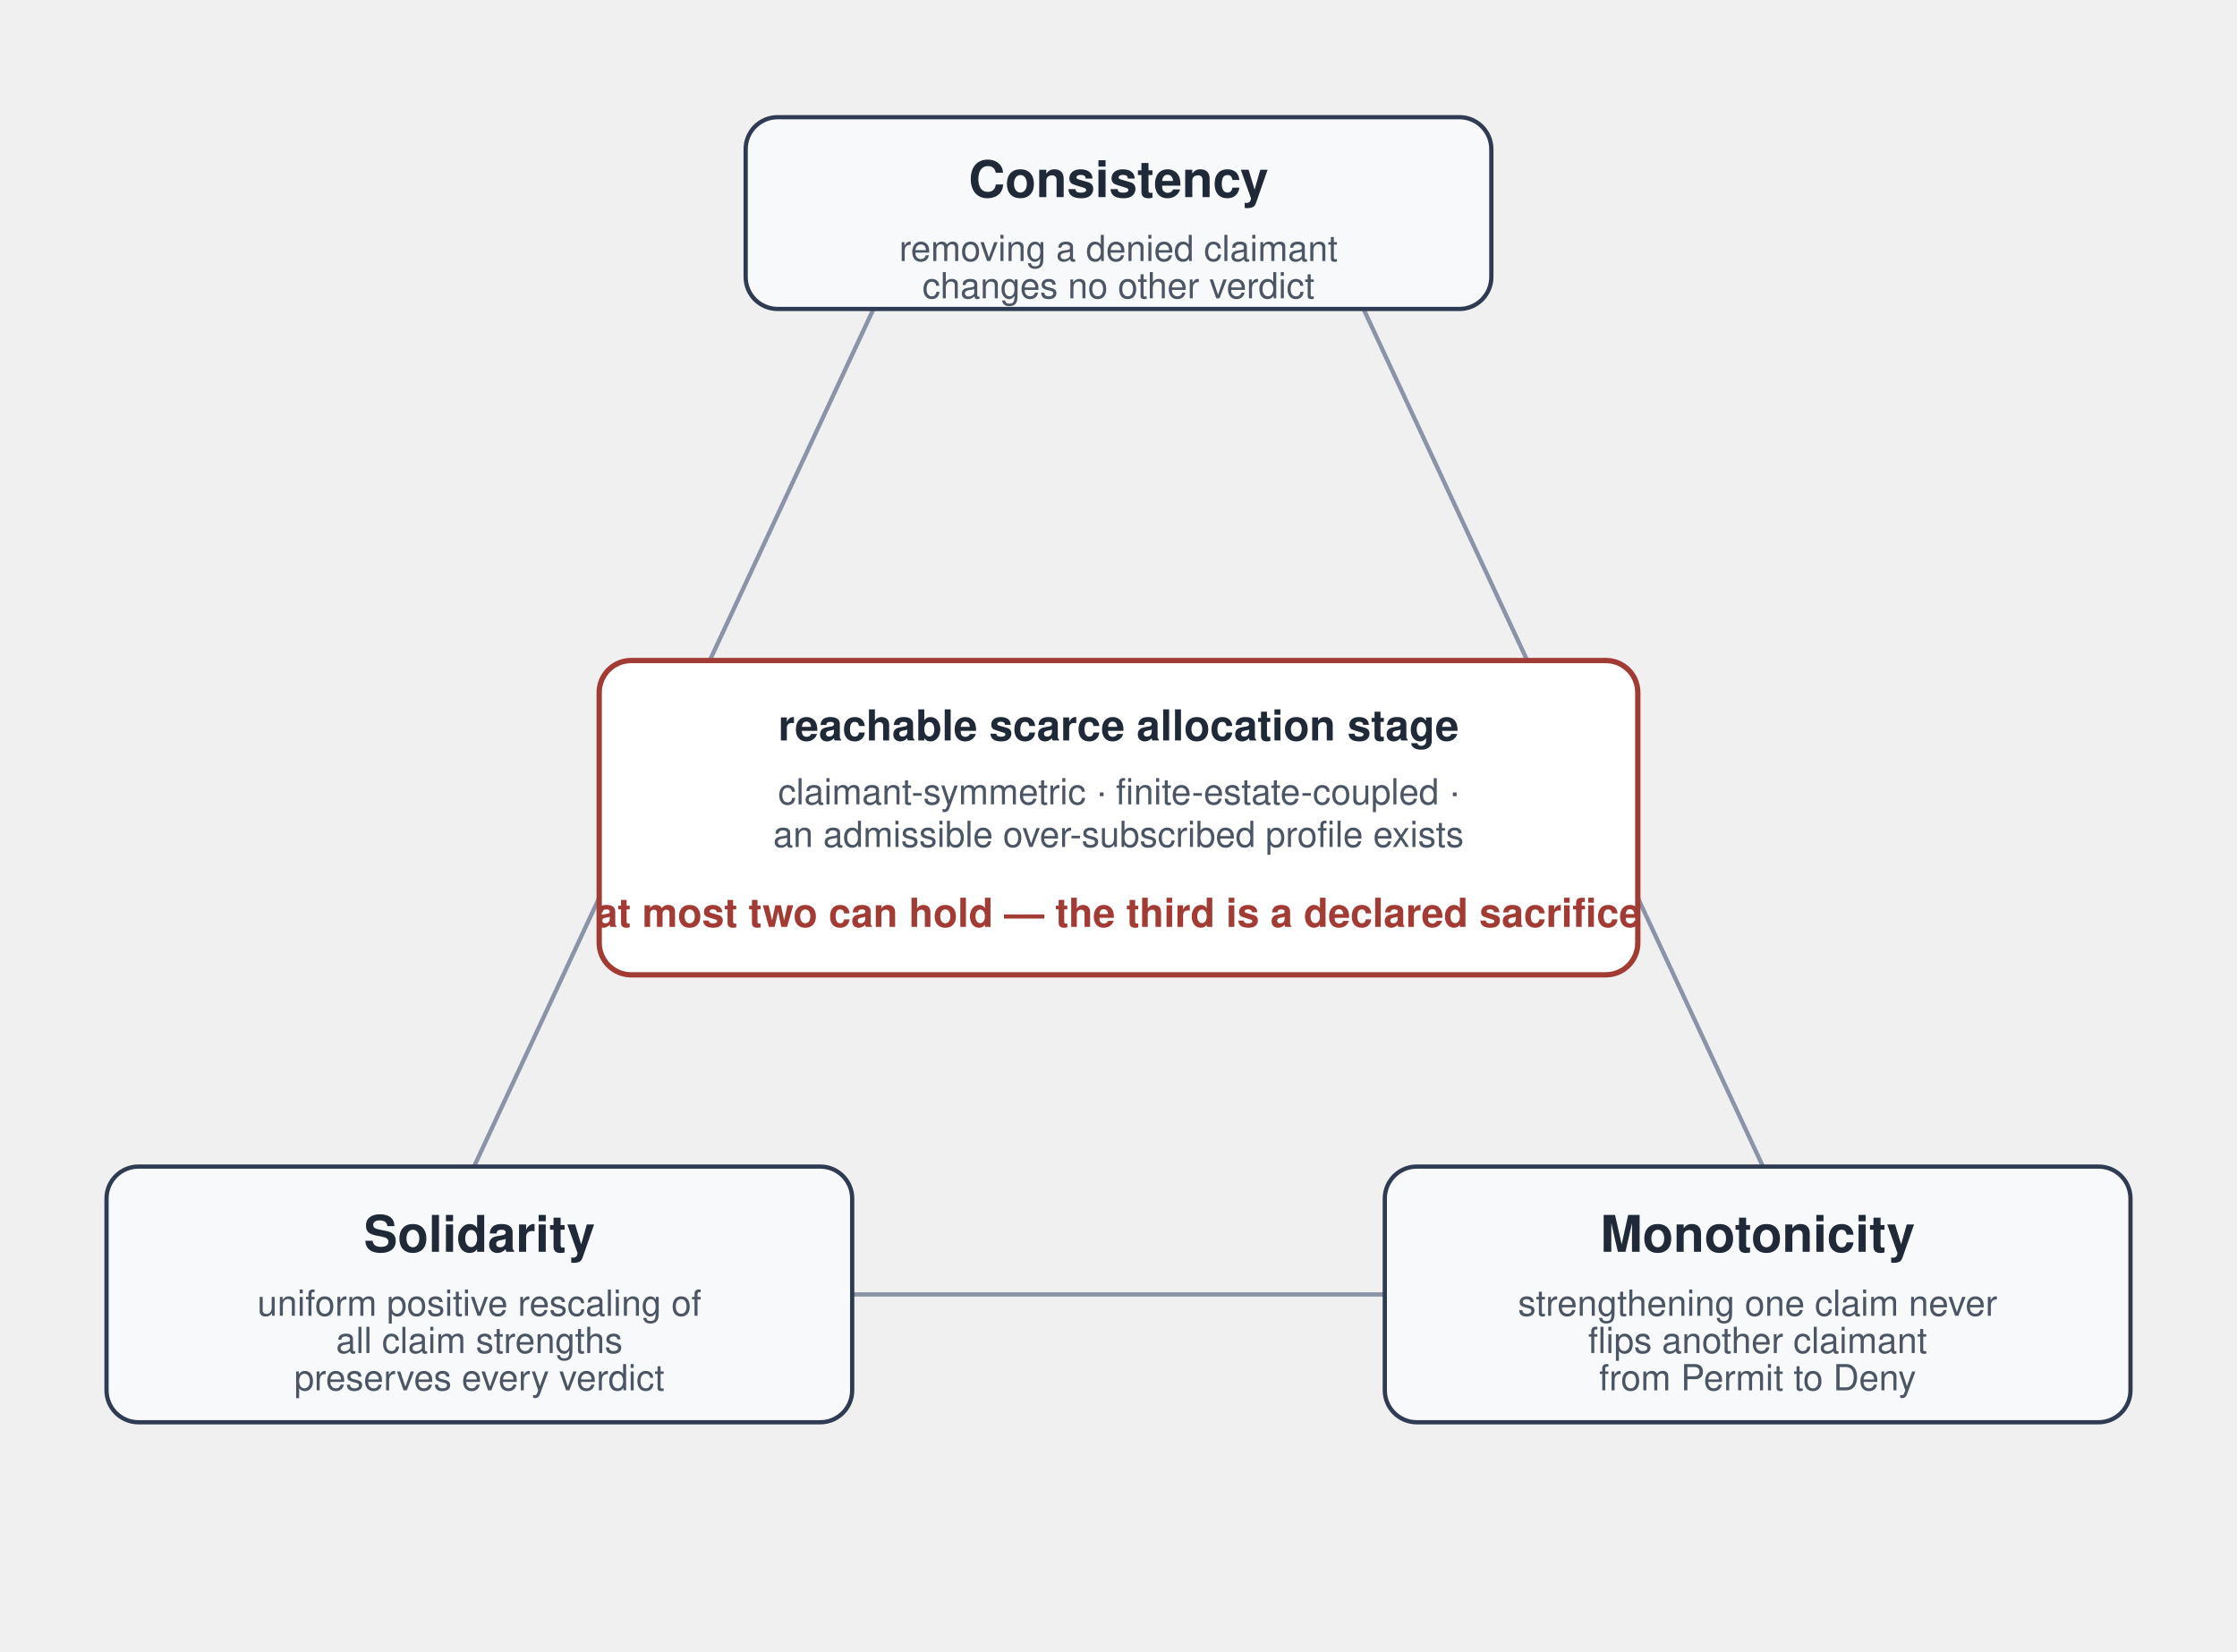
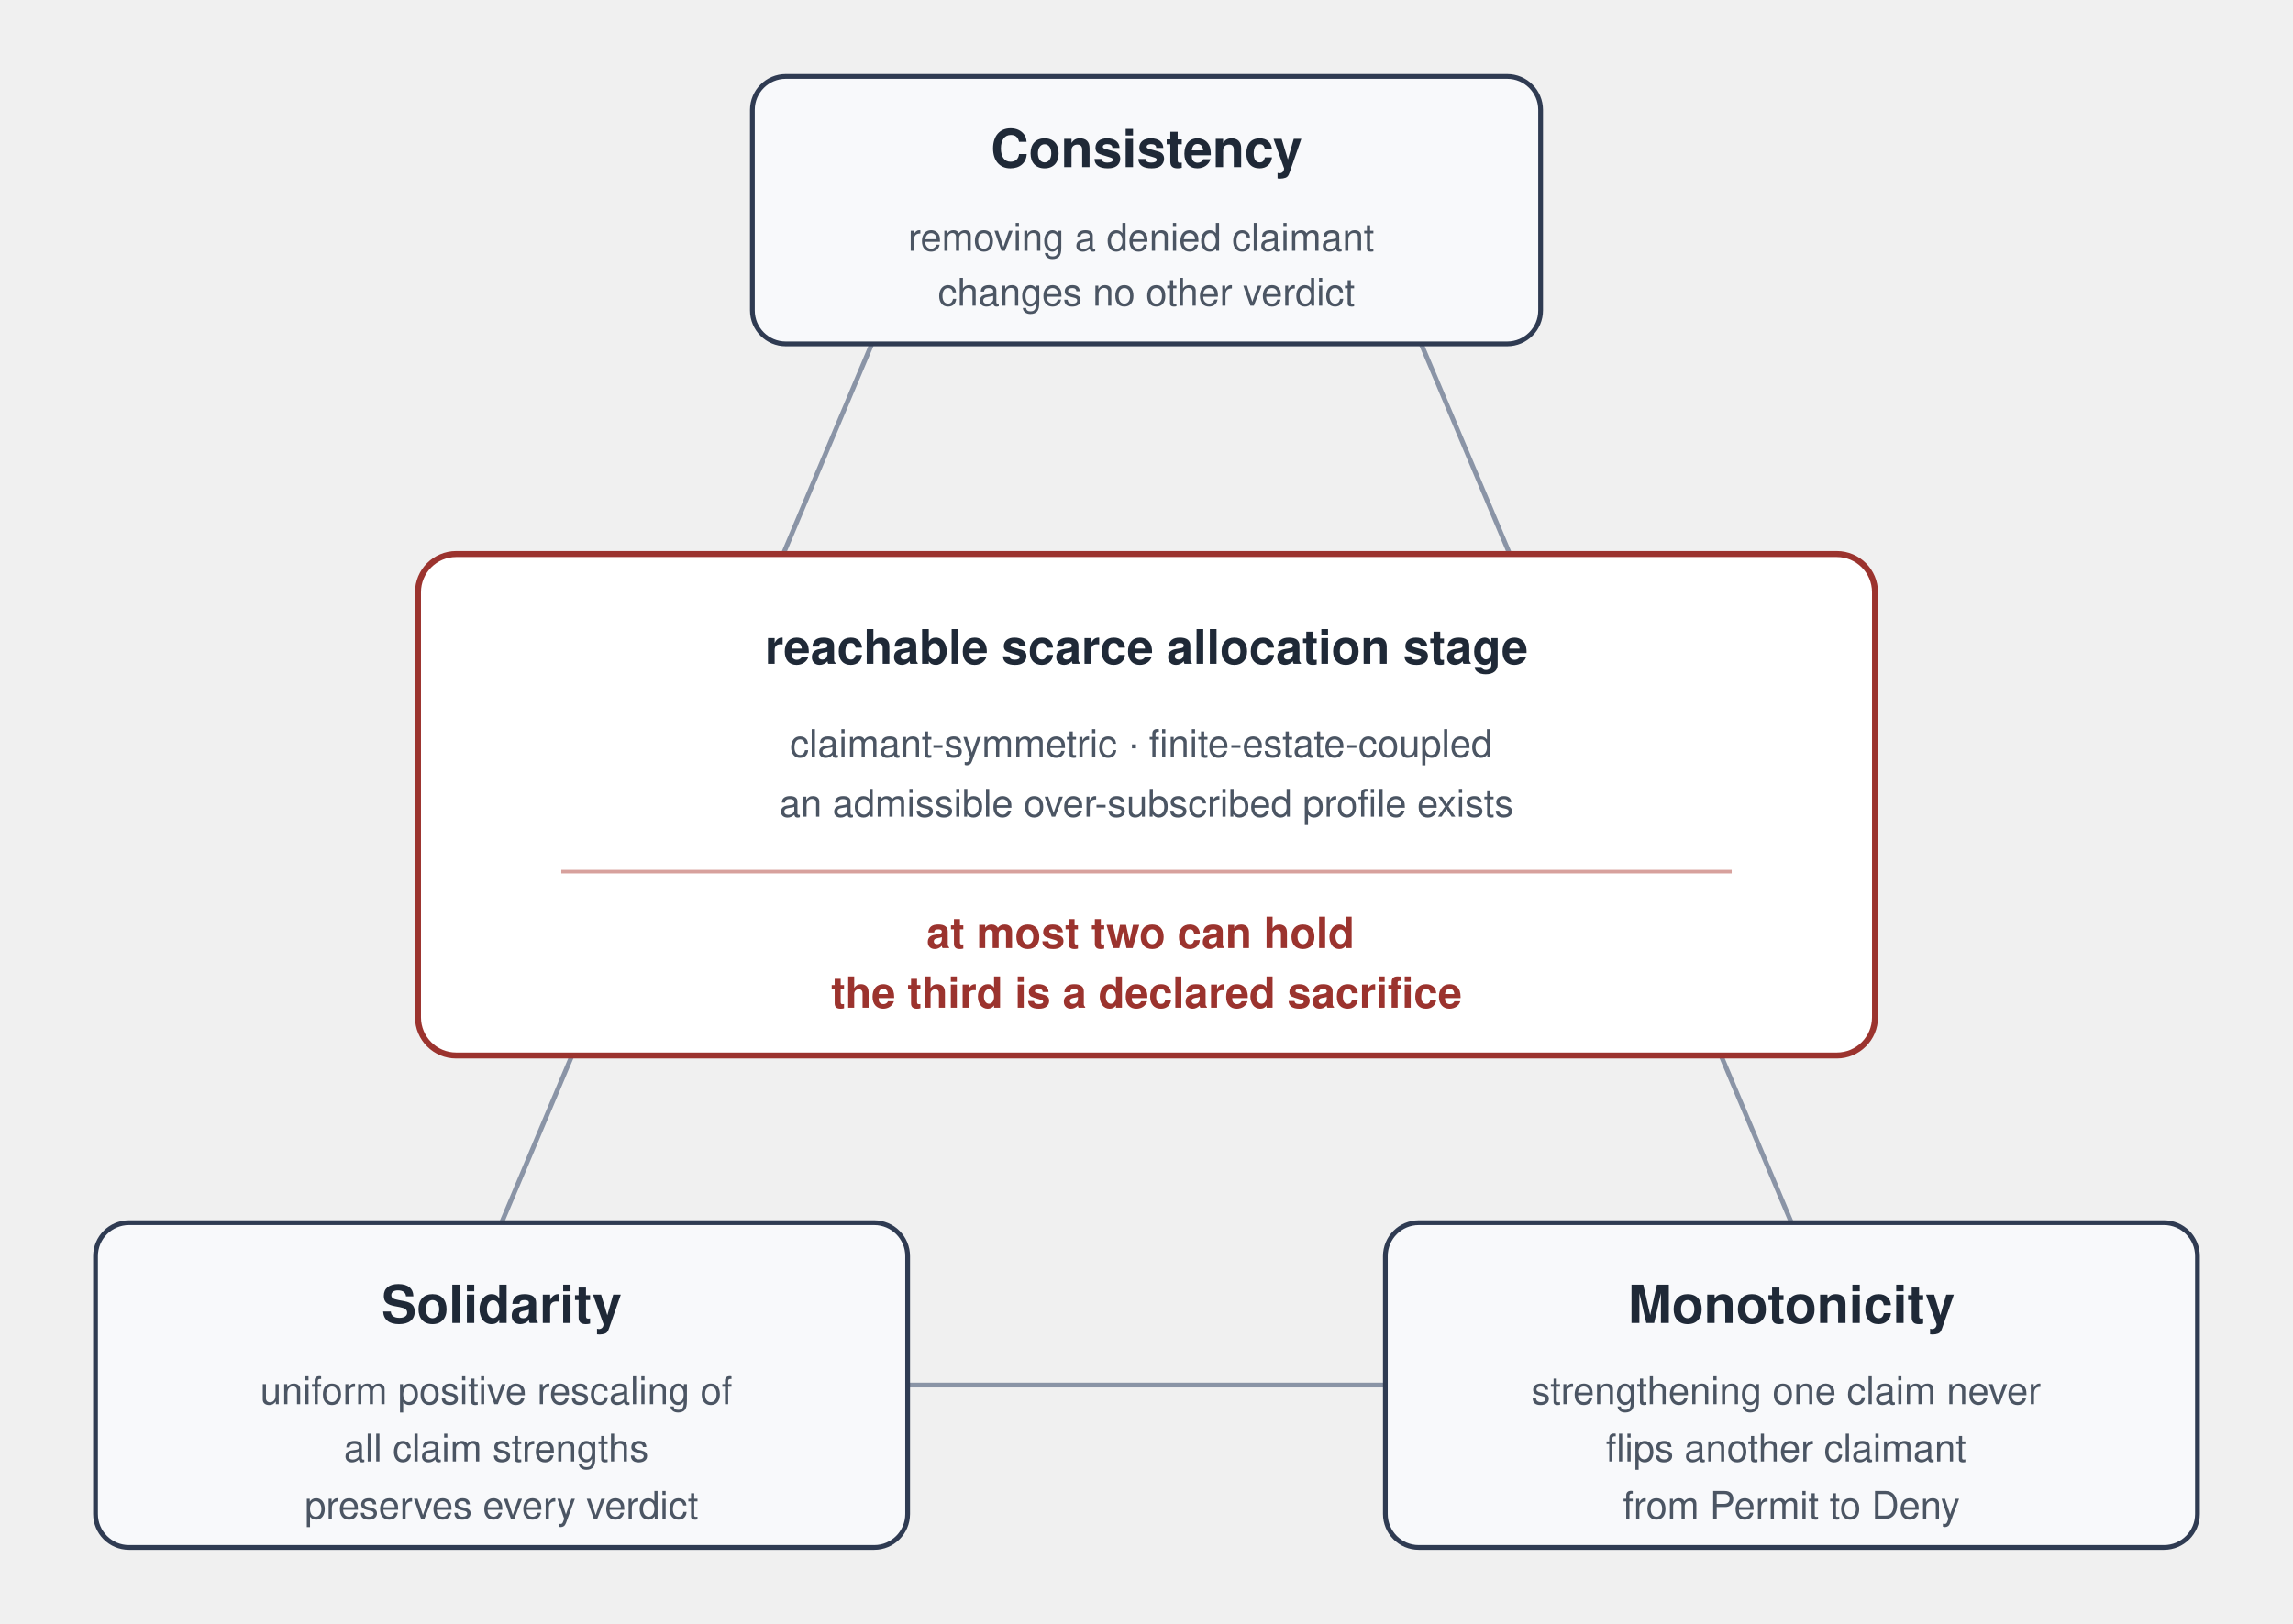
- <svg xmlns="http://www.w3.org/2000/svg" viewBox="0 0 840 620" font-family="Helvetica, Arial, sans-serif">
+ <svg xmlns="http://www.w3.org/2000/svg" viewBox="0 0 960 680" role="img" aria-labelledby="title description" font-family="-apple-system, BlinkMacSystemFont, 'Segoe UI', Helvetica, Arial, sans-serif">
  <defs>
    <style>
-       .pill { fill: #f8f9fb; stroke: #2f3b52; stroke-width: 1.6; }
-       .edge { stroke: #8a94a6; stroke-width: 1.6; }
-       .head { fill: #1f2937; font-size: 19px; font-weight: bold; }
-       .sub  { fill: #4b5563; font-size: 13.5px; }
-       .core { fill: #1f2937; font-size: 16px; font-weight: bold; }
-       .coresub { fill: #4b5563; font-size: 13.5px; }
-       .verdict { fill: #a13b34; font-size: 15px; font-weight: bold; }
+       .pill { fill: #f8f9fb; stroke: #2f3b52; stroke-width: 2; }
+       .edge { stroke: #8a94a6; stroke-width: 2; }
+       .head { fill: #1f2937; font-size: 22px; font-weight: 700; }
+       .sub { fill: #4b5563; font-size: 16px; }
+       .core { fill: #1f2937; font-size: 20px; font-weight: 700; }
+       .coresub { fill: #4b5563; font-size: 16px; }
+       .divider { stroke: #d7a19d; stroke-width: 1.5; }
+       .verdict { fill: #9b332e; font-size: 18px; font-weight: 700; }
    </style>
  </defs>
-   <line class="edge" x1="328" y1="116" x2="178" y2="438" />
-   <line class="edge" x1="512" y1="116" x2="662" y2="438" />
-   <line class="edge" x1="262" y1="486" x2="578" y2="486" />
-   <rect class="pill" x="280" y="44" width="280" height="72" rx="12" />
-   <text class="head" x="420" y="74" text-anchor="middle">Consistency</text>
-   <text class="sub" x="420" y="98" text-anchor="middle">removing a denied claimant</text>
-   <text class="sub" x="420" y="98" text-anchor="middle" dy="14">changes no other verdict</text>
-   <rect class="pill" x="40" y="438" width="280" height="96" rx="12" />
-   <text class="head" x="180" y="470" text-anchor="middle">Solidarity</text>
-   <text class="sub" x="180" y="494" text-anchor="middle">uniform positive rescaling of</text>
-   <text class="sub" x="180" y="494" text-anchor="middle" dy="14">all claim strengths</text>
-   <text class="sub" x="180" y="494" text-anchor="middle" dy="28">preserves every verdict</text>
-   <rect class="pill" x="520" y="438" width="280" height="96" rx="12" />
-   <text class="head" x="660" y="470" text-anchor="middle">Monotonicity</text>
-   <text class="sub" x="660" y="494" text-anchor="middle">strengthening one claim never</text>
-   <text class="sub" x="660" y="494" text-anchor="middle" dy="14">flips another claimant</text>
-   <text class="sub" x="660" y="494" text-anchor="middle" dy="28">from Permit to Deny</text>
-   <rect x="225" y="248" width="390" height="118" rx="12" fill="#ffffff" stroke="#a13b34" stroke-width="2" />
-   <text class="core" x="420" y="278" text-anchor="middle">reachable scarce allocation stage</text>
-   <text class="coresub" x="420" y="302" text-anchor="middle">claimant-symmetric · finite-estate-coupled ·</text>
-   <text class="coresub" x="420" y="302" text-anchor="middle" dy="16">an admissible over-subscribed profile exists</text>
-   <text class="verdict" x="420" y="348" text-anchor="middle">at most two can hold — the third is a declared sacrifice</text>
+   <line class="edge" x1="365" y1="144" x2="210" y2="512" />
+   <line class="edge" x1="595" y1="144" x2="750" y2="512" />
+   <line class="edge" x1="380" y1="580" x2="580" y2="580" />
+   <rect class="pill" x="315" y="32" width="330" height="112" rx="14" />
+   <text class="head" x="480" y="70" text-anchor="middle">Consistency</text>
+   <text class="sub" x="480" y="105" text-anchor="middle">
+     <tspan x="480" y="105">removing a denied claimant</tspan>
+     <tspan x="480" y="128">changes no other verdict</tspan>
+   </text>
+   <rect class="pill" x="40" y="512" width="340" height="136" rx="14" />
+   <text class="head" x="210" y="554" text-anchor="middle">Solidarity</text>
+   <text class="sub" x="210" y="588" text-anchor="middle">
+     <tspan x="210" y="588">uniform positive rescaling of</tspan>
+     <tspan x="210" y="612">all claim strengths</tspan>
+     <tspan x="210" y="636">preserves every verdict</tspan>
+   </text>
+   <rect class="pill" x="580" y="512" width="340" height="136" rx="14" />
+   <text class="head" x="750" y="554" text-anchor="middle">Monotonicity</text>
+   <text class="sub" x="750" y="588" text-anchor="middle">
+     <tspan x="750" y="588">strengthening one claim never</tspan>
+     <tspan x="750" y="612">flips another claimant</tspan>
+     <tspan x="750" y="636">from Permit to Deny</tspan>
+   </text>
+   <rect x="175" y="232" width="610" height="210" rx="16" fill="#ffffff" stroke="#9b332e" stroke-width="2.5" />
+   <text class="core" x="480" y="278" text-anchor="middle">reachable scarce allocation stage</text>
+   <text class="coresub" x="480" y="317" text-anchor="middle">
+     <tspan x="480" y="317">claimant-symmetric · finite-estate-coupled</tspan>
+     <tspan x="480" y="342">an admissible over-subscribed profile exists</tspan>
+   </text>
+   <line class="divider" x1="235" y1="365" x2="725" y2="365" />
+   <text class="verdict" x="480" y="397" text-anchor="middle">
+     <tspan x="480" y="397">at most two can hold</tspan>
+     <tspan x="480" y="422">the third is a declared sacrifice</tspan>
+   </text>
</svg>
